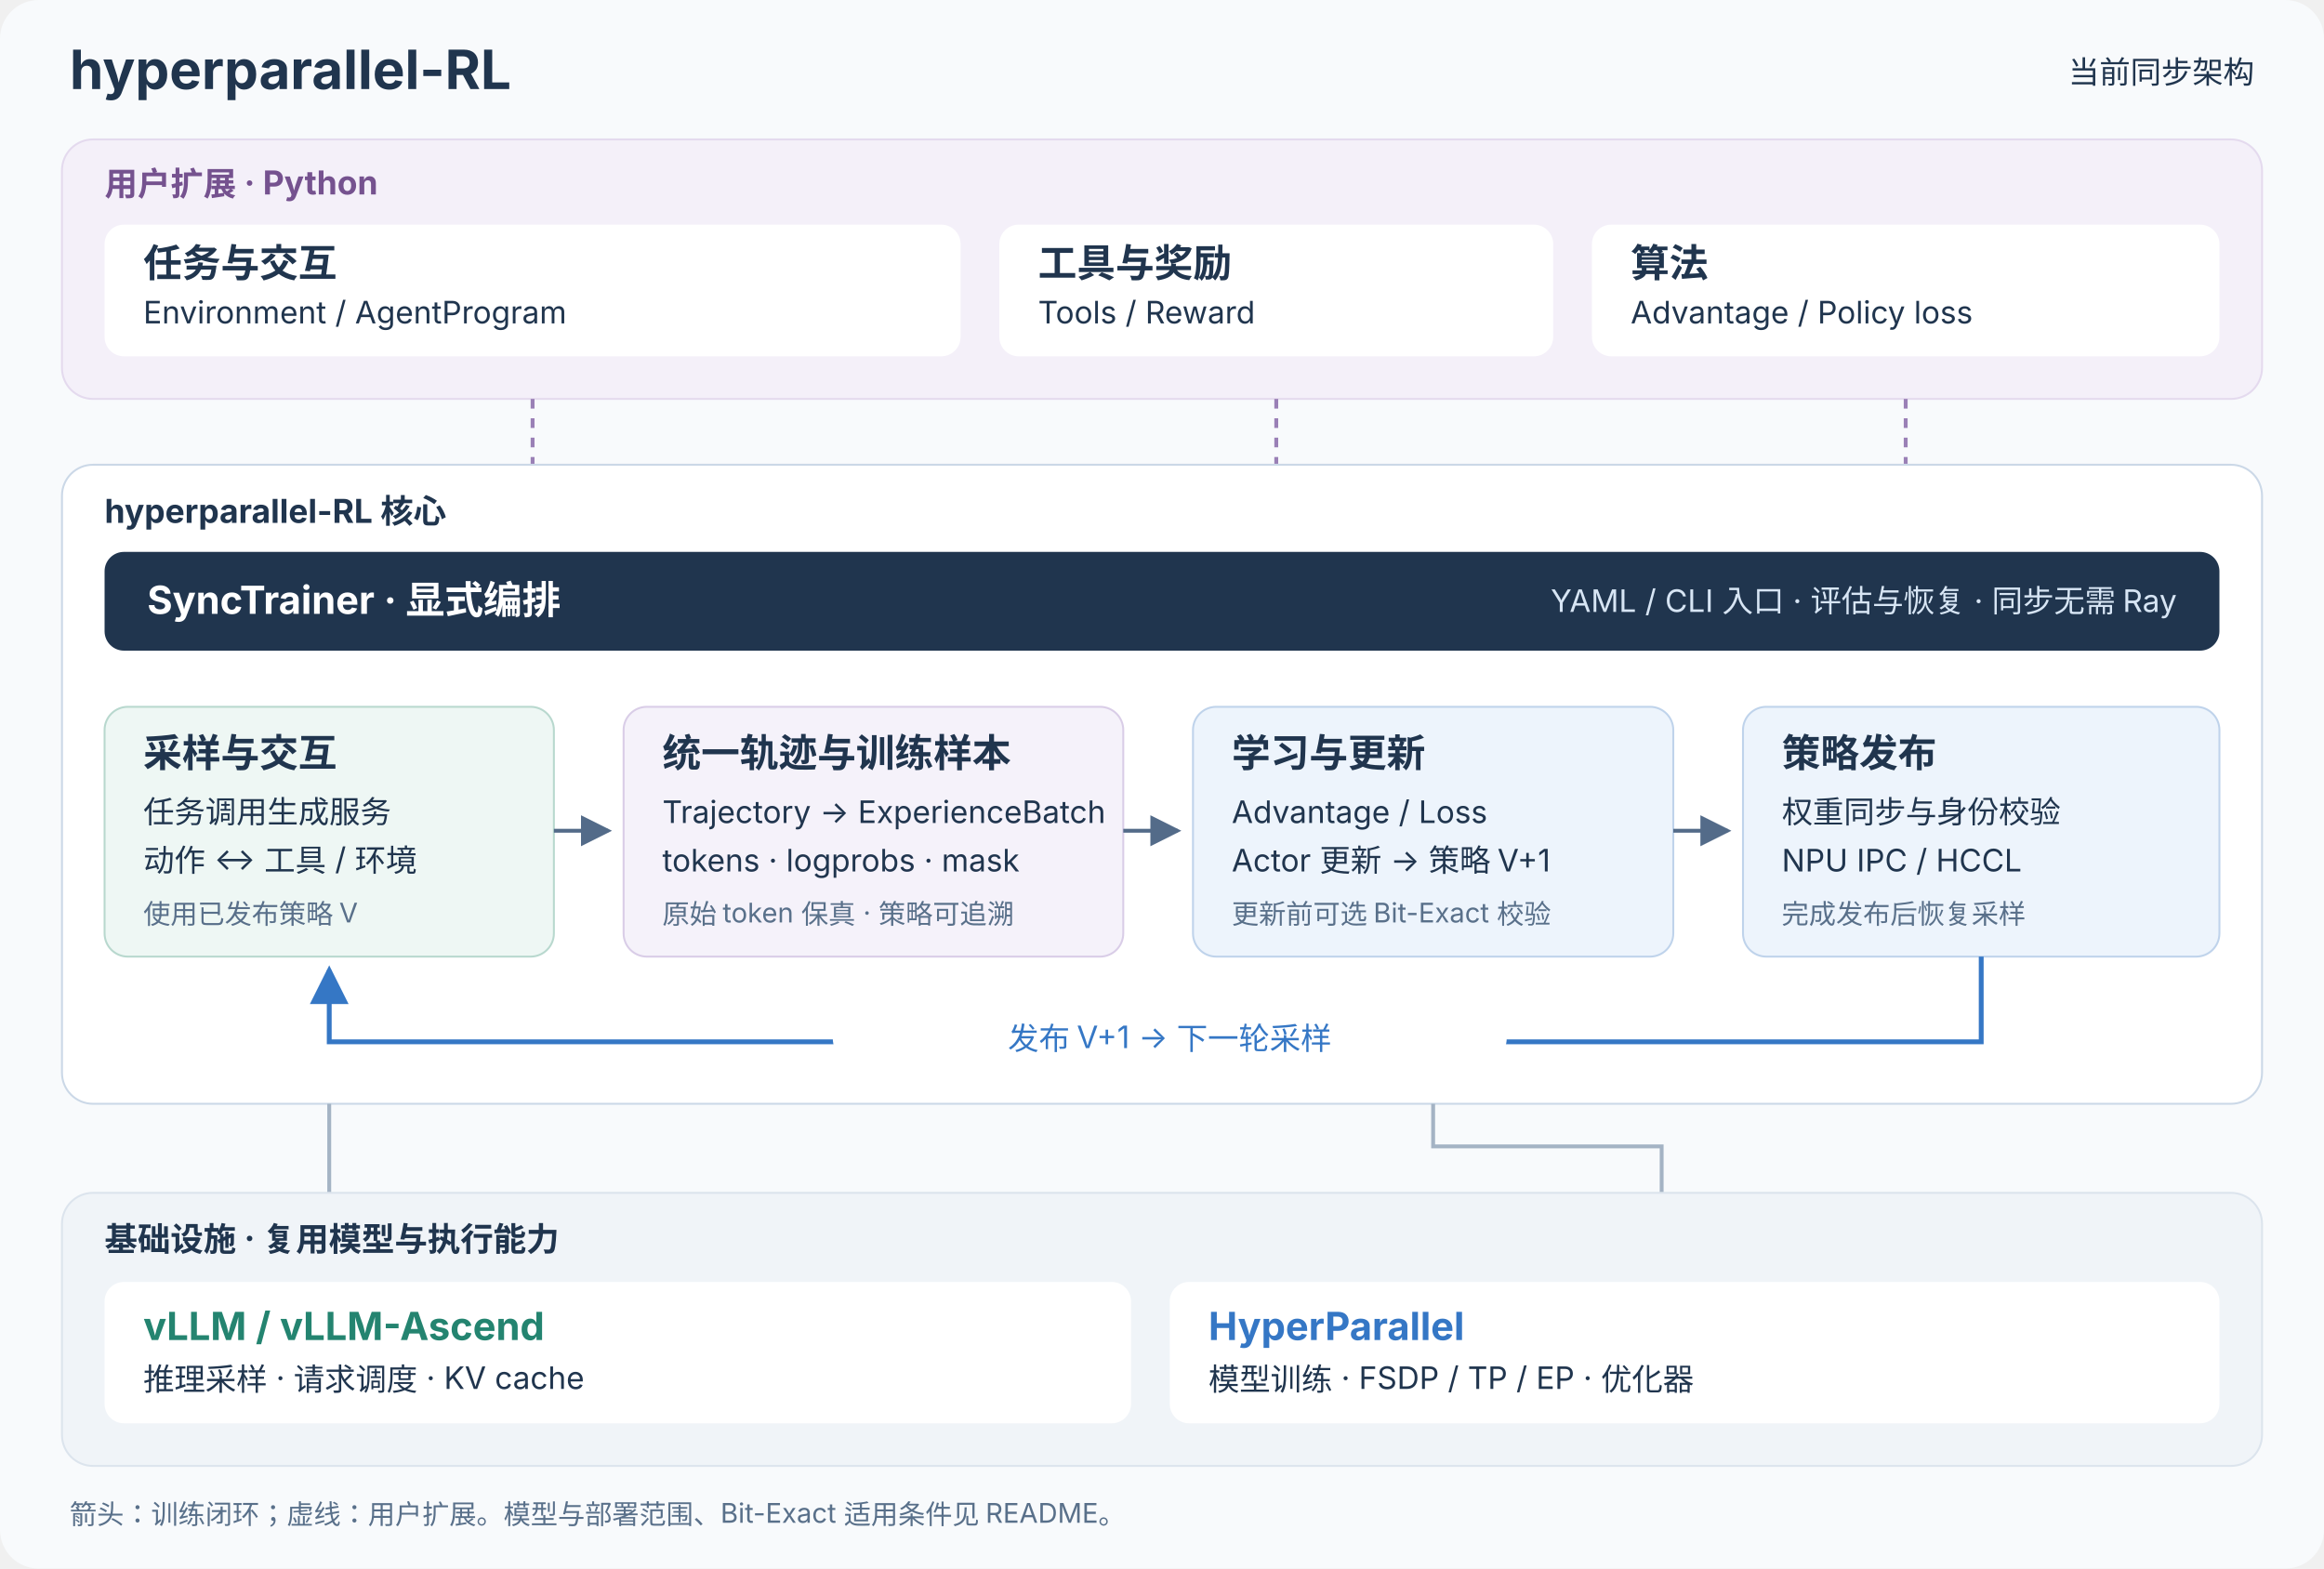
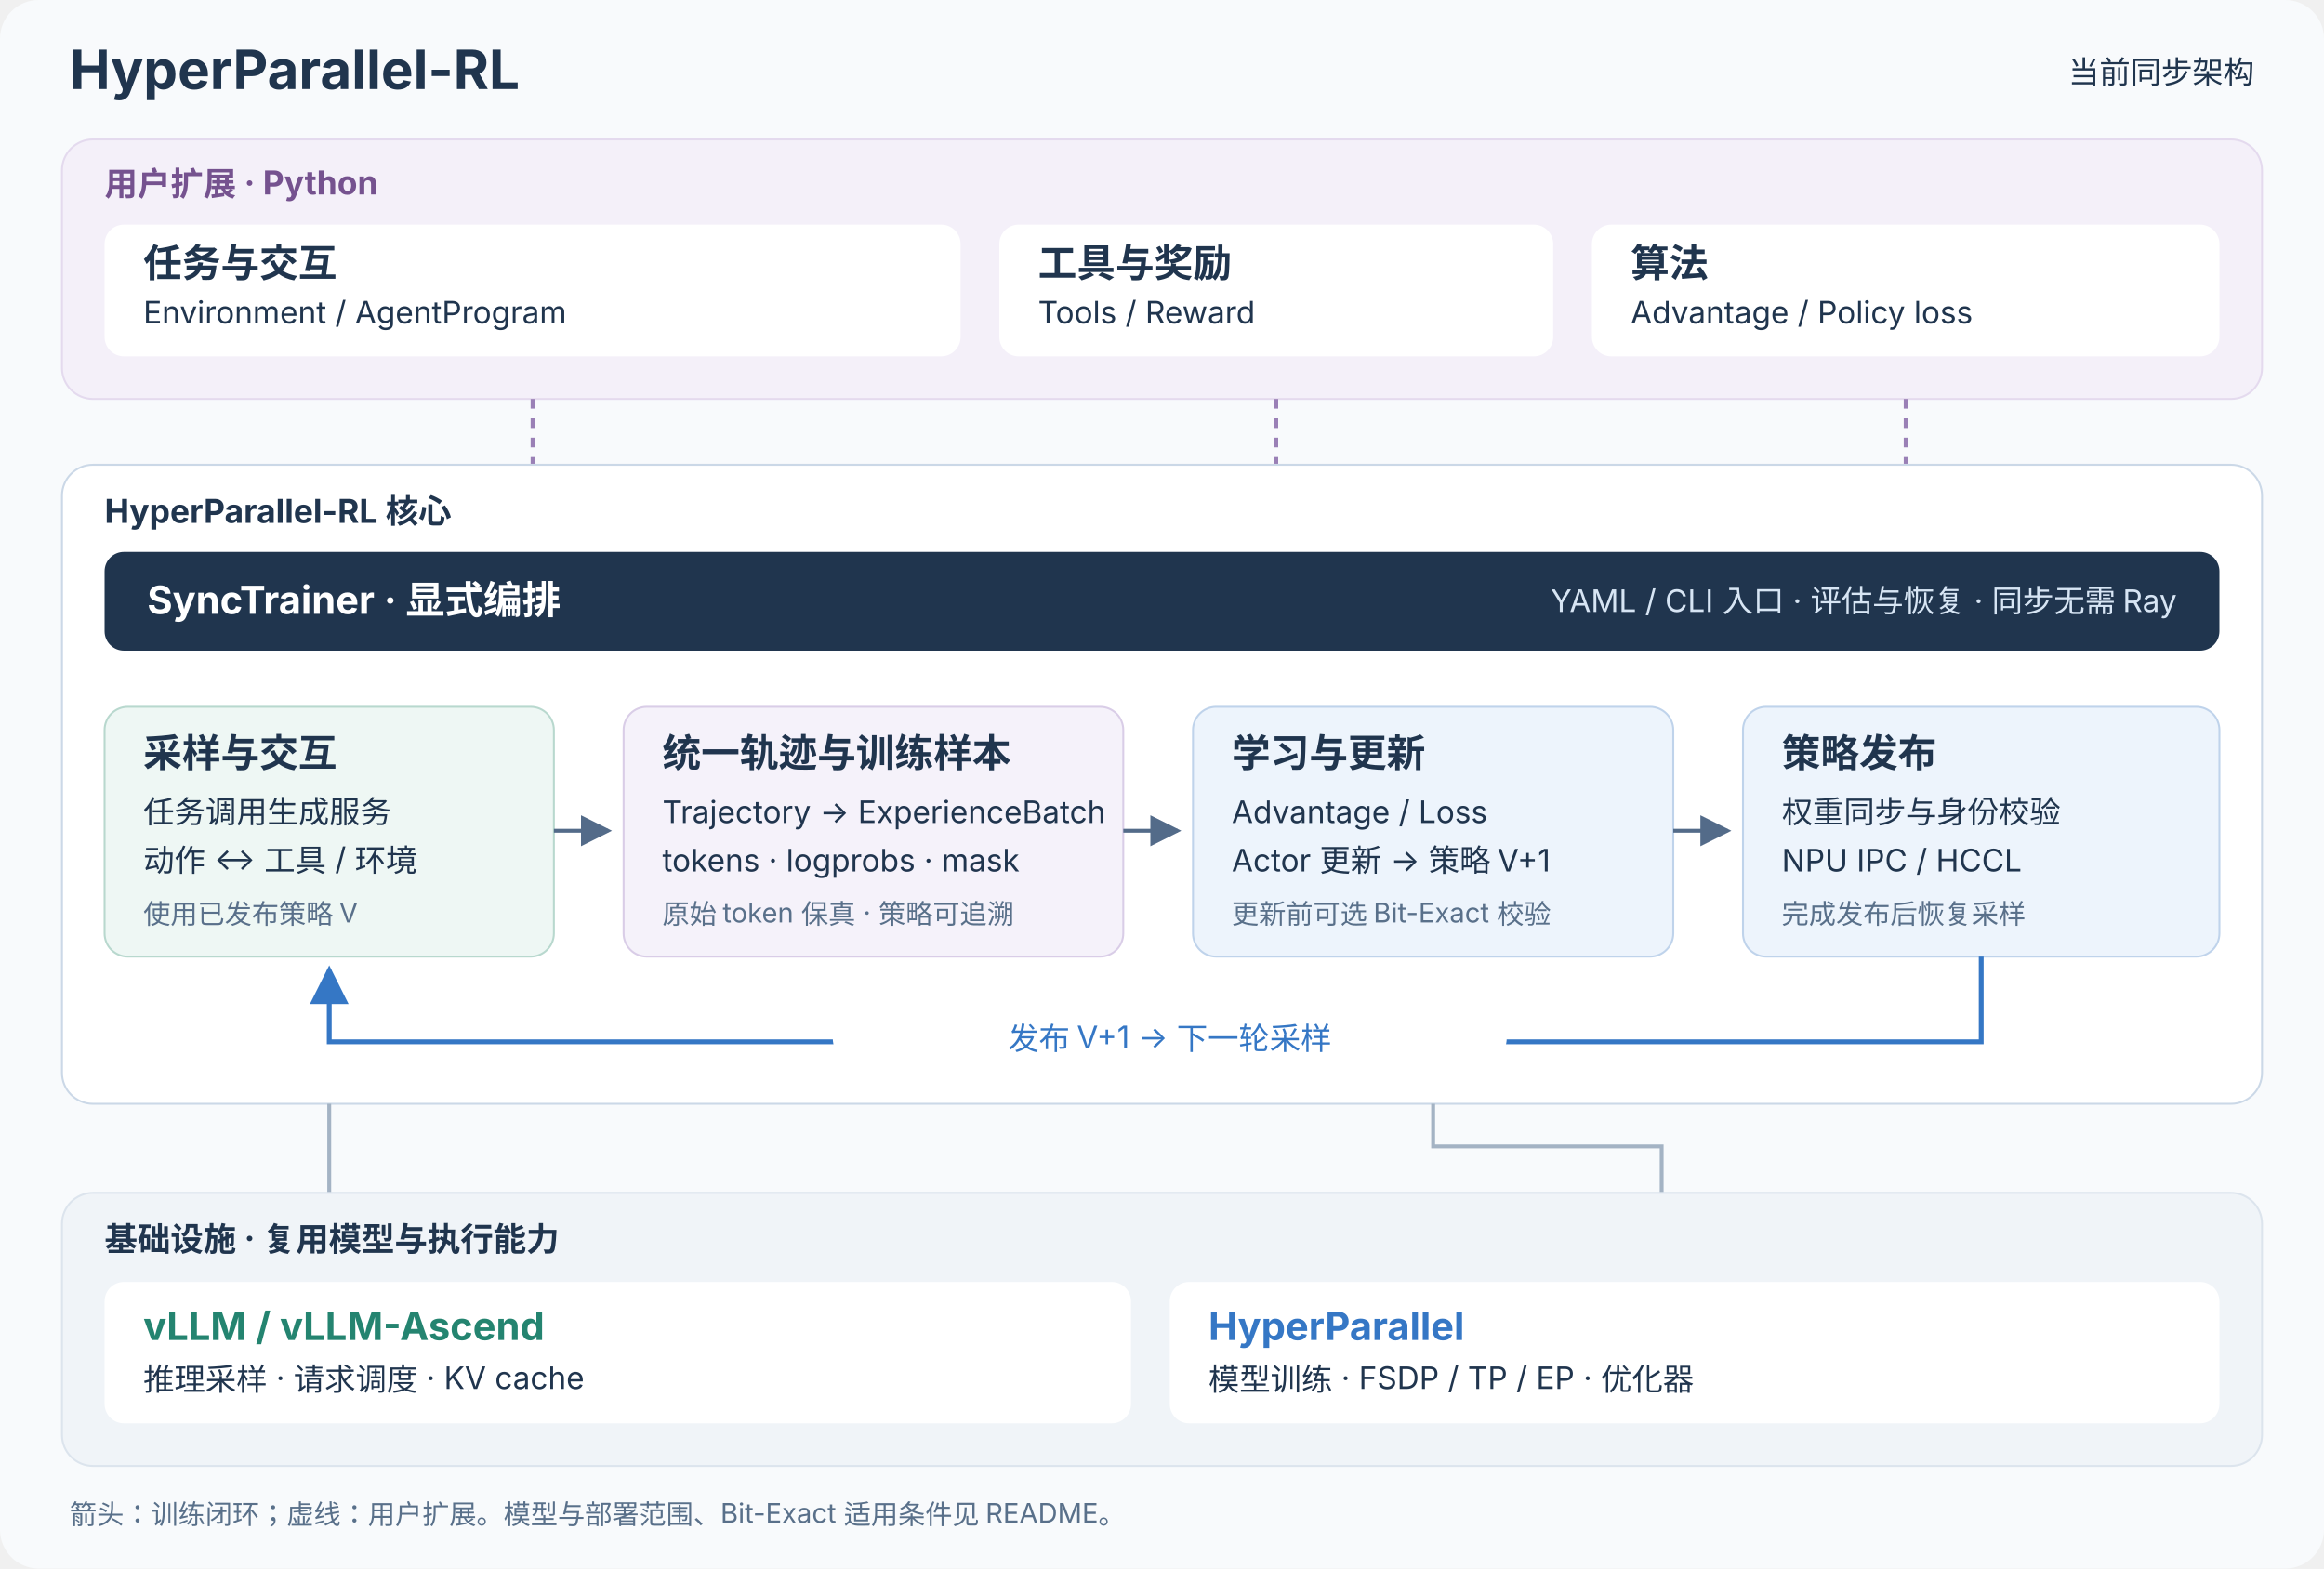
<svg xmlns="http://www.w3.org/2000/svg" width="1200" height="810" viewBox="0 0 1200 810" role="img" aria-labelledby="title desc">
  <defs>
    <marker id="arrow" markerWidth="8" markerHeight="8" refX="7" refY="4" orient="auto">
      <path d="M0 0L8 4L0 8Z" fill="#536b89" />
    </marker>
    <marker id="blue" markerWidth="8" markerHeight="8" refX="7" refY="4" orient="auto">
      <path d="M0 0L8 4L0 8Z" fill="#3577c5" />
    </marker>
    <style>
text{font-family:-apple-system,BlinkMacSystemFont,'Segoe UI','PingFang SC','Microsoft YaHei',sans-serif;fill:#20354e}
.heading{font-size:28px;font-weight:700}.layer{font-size:17px;font-weight:700}.title{font-size:20px;font-weight:650}.body{font-size:16px}.small{font-size:14px;fill:#59708a}
.flow{fill:none;stroke:#536b89;stroke-width:2;marker-end:url(#arrow)}
.extension{fill:none;stroke:#9a80b6;stroke-width:2;stroke-dasharray:5 5}
.support{fill:none;stroke:#a4b3c4;stroke-width:2}
</style>
  </defs>
  <rect width="1200" height="810" rx="20" fill="#f8fafc" />
-   <text x="36" y="46" class="heading">hyperparallel-RL</text>
+   <text x="36" y="46" class="heading">HyperParallel-RL</text>
  <text x="1164" y="43" text-anchor="end" class="body">当前同步架构</text>
  <rect x="32" y="72" width="1136" height="134" rx="16" fill="#f4f0f9" stroke="#e4daee" />
  <text x="54" y="101" class="layer" style="fill:#75528f">用户扩展 · Python</text>
  <rect x="54" y="116" width="442" height="68" rx="10" fill="white" />
  <text x="74" y="143" class="title">任务与交互</text>
  <text x="74" y="167" class="body">Environment / AgentProgram</text>
  <rect x="516" y="116" width="286" height="68" rx="10" fill="white" />
  <text x="536" y="143" class="title">工具与奖励</text>
  <text x="536" y="167" class="body">Tools / Reward</text>
  <rect x="822" y="116" width="324" height="68" rx="10" fill="white" />
  <text x="842" y="143" class="title">算法</text>
  <text x="842" y="167" class="body">Advantage / Policy loss</text>
  <path d="M275 206V240M659 206V240M984 206V240" class="extension" />
  <rect x="32" y="240" width="1136" height="330" rx="16" fill="white" stroke="#cbd8e7" />
-   <text x="54" y="270" class="layer">hyperparallel-RL 核心</text>
+   <text x="54" y="270" class="layer">HyperParallel-RL 核心</text>
  <rect x="54" y="285" width="1092" height="51" rx="10" fill="#20354e" />
  <text x="76" y="317" class="title" style="fill:white">SyncTrainer · 显式编排</text>
  <text x="1124" y="316" text-anchor="end" class="body" style="fill:#d7e5f4">YAML / CLI 入口 · 评估与恢复 · 同步无需 Ray</text>
  <rect x="54" y="365" width="232" height="129" rx="12" fill="#eef7f4" stroke="#b8d8ce" />
  <text x="74" y="396" class="title">采样与交互</text>
  <text x="74" y="425" class="body">任务调用生成服务</text>
  <text x="74" y="450" class="body">动作 ↔ 工具 / 环境</text>
  <text x="74" y="477" class="small">使用已发布策略 V</text>
  <rect x="322" y="365" width="258" height="129" rx="12" fill="#f5f2fa" stroke="#d9cde7" />
  <text x="342" y="396" class="title">统一轨迹与训练样本</text>
  <text x="342" y="425" class="body">Trajectory → ExperienceBatch</text>
  <text x="342" y="450" class="body">tokens · logprobs · mask</text>
  <text x="342" y="477" class="small">原始 token 保真 · 策略可追溯</text>
  <rect x="616" y="365" width="248" height="129" rx="12" fill="#edf4fc" stroke="#bfd3eb" />
  <text x="636" y="396" class="title">学习与更新</text>
  <text x="636" y="425" class="body">Advantage / Loss</text>
  <text x="636" y="450" class="body">Actor 更新 → 策略 V+1</text>
  <text x="636" y="477" class="small">更新前可选 Bit-Exact 校验</text>
  <rect x="900" y="365" width="246" height="129" rx="12" fill="#edf4fc" stroke="#bfd3eb" />
  <text x="920" y="396" class="title">策略发布</text>
  <text x="920" y="425" class="body">权重同步与身份校验</text>
  <text x="920" y="450" class="body">NPU IPC / HCCL</text>
  <text x="920" y="477" class="small">完成发布后恢复采样</text>
  <path d="M286 429H314" class="flow" />
  <path d="M580 429H608" class="flow" />
  <path d="M864 429H892" class="flow" />
  <path d="M1023 494V538H170V501" fill="none" stroke="#3577c5" stroke-width="2.5" marker-end="url(#blue)" />
  <rect x="430" y="521" width="348" height="30" rx="15" fill="white" />
  <text x="604" y="542" text-anchor="middle" class="body" style="fill:#3577c5">发布 V+1 → 下一轮采样</text>
  <path d="M170 570V616M740 570V592H858V616" class="support" />
  <rect x="32" y="616" width="1136" height="141" rx="16" fill="#f0f4f8" stroke="#dce4ed" />
  <text x="54" y="646" class="layer">基础设施 · 复用模型与执行能力</text>
  <rect x="54" y="662" width="530" height="73" rx="10" fill="white" />
  <text x="74" y="692" class="title" style="fill:#248470">vLLM / vLLM-Ascend</text>
  <text x="74" y="718" class="body">推理采样 · 请求调度 · KV cache</text>
  <rect x="604" y="662" width="542" height="73" rx="10" fill="white" />
  <text x="624" y="692" class="title" style="fill:#3577c5">HyperParallel</text>
  <text x="624" y="718" class="body">模型训练 · FSDP / TP / EP · 优化器</text>
  <text x="36" y="787" class="small">箭头：训练闭环；虚线：用户扩展。模型与部署范围、Bit-Exact 适用条件见 README。</text>
</svg>
